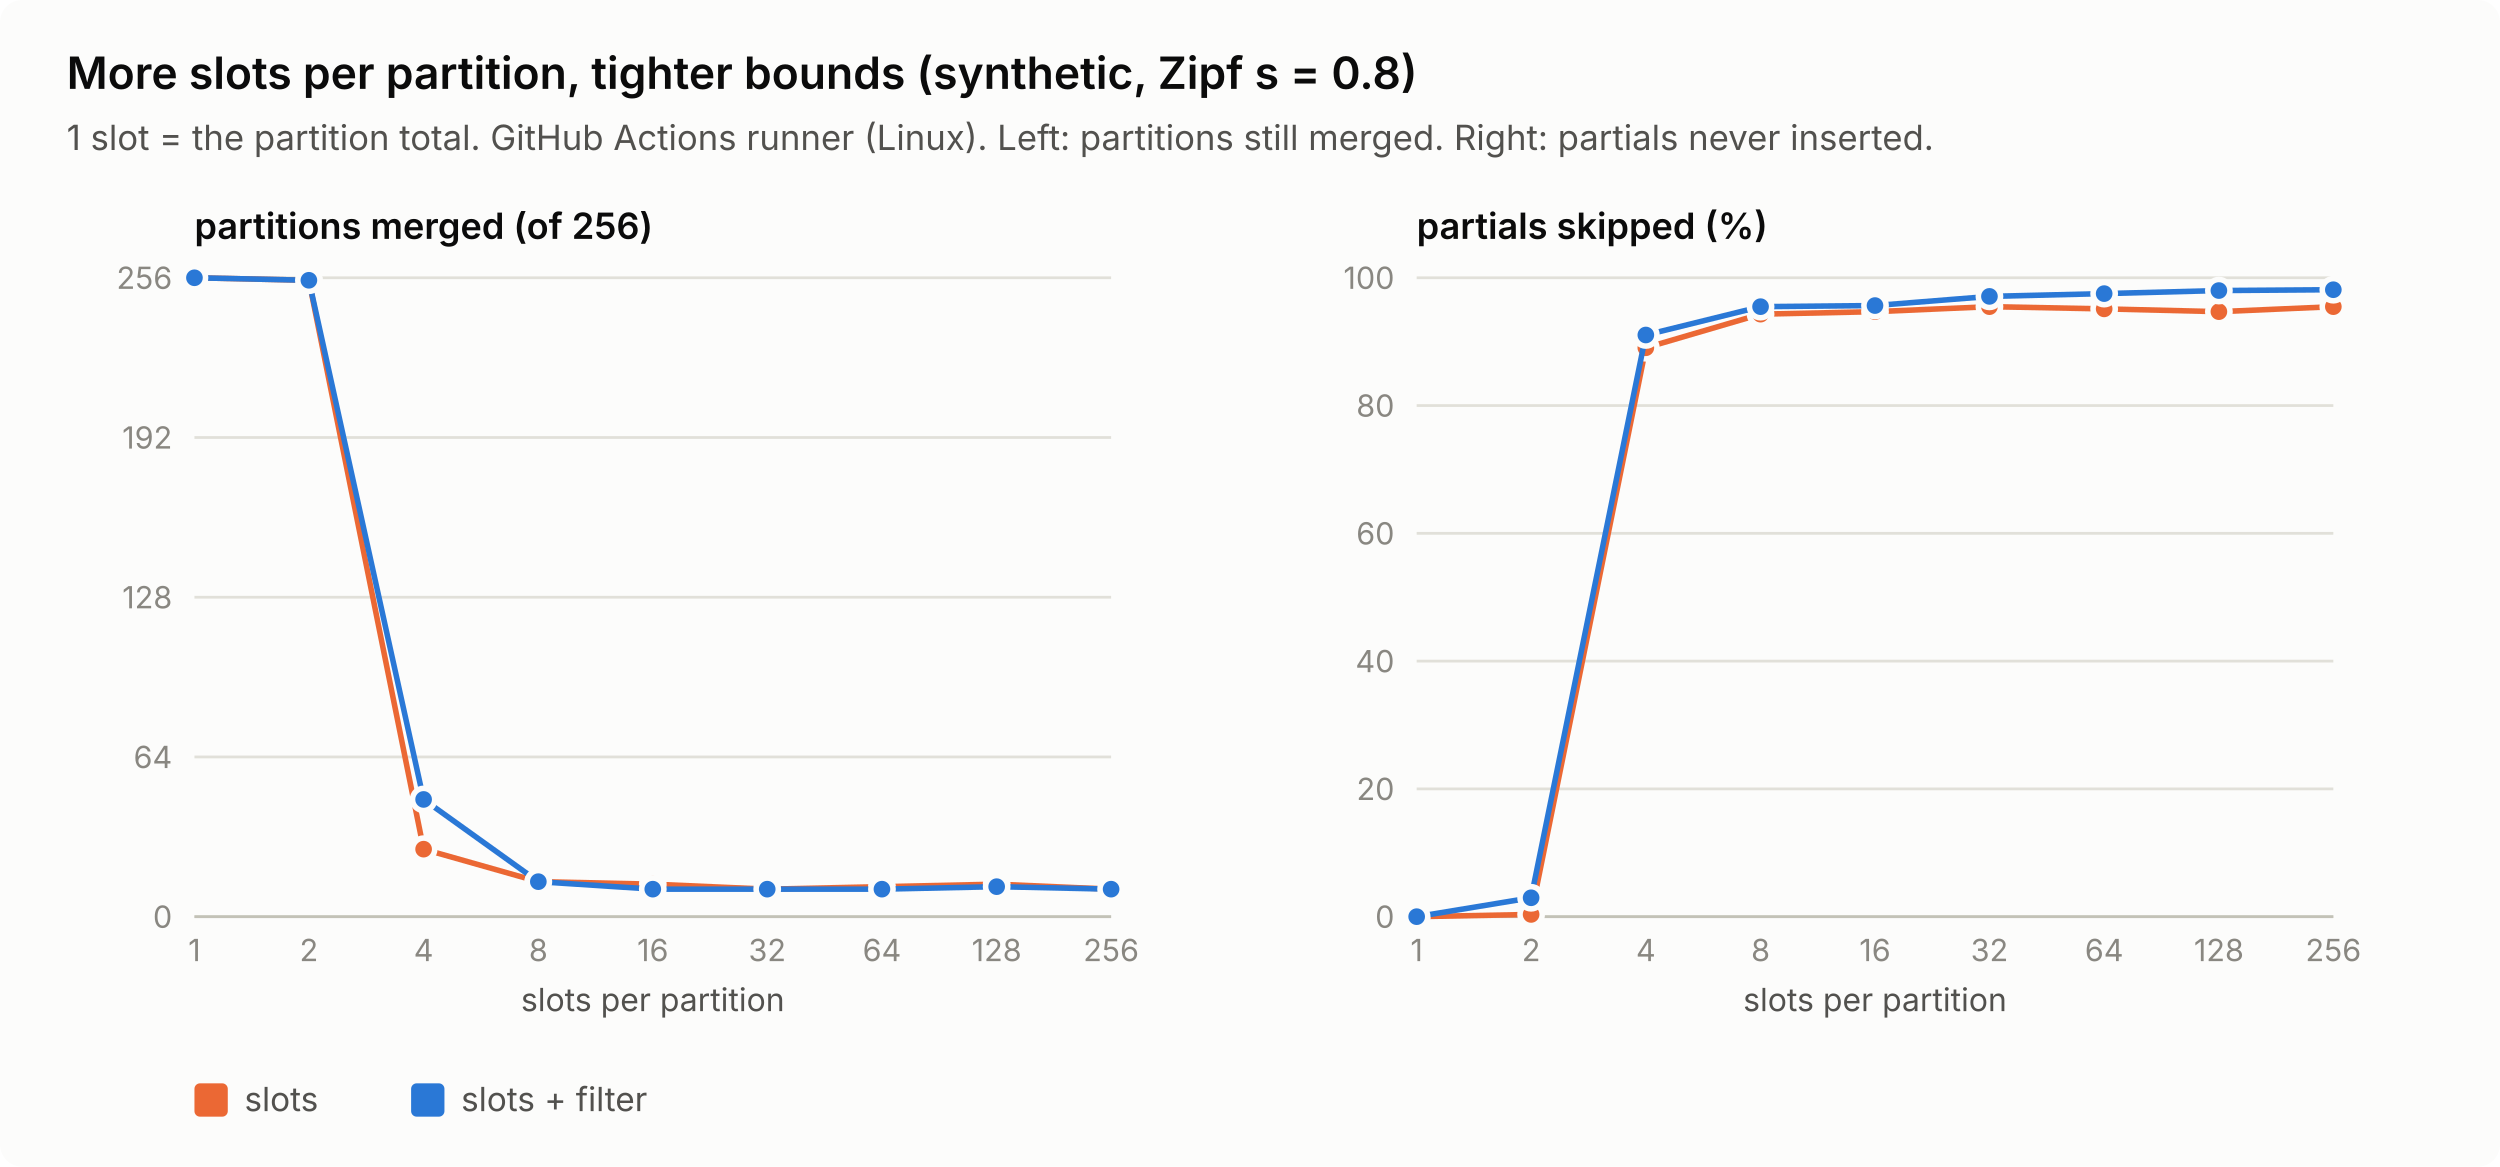
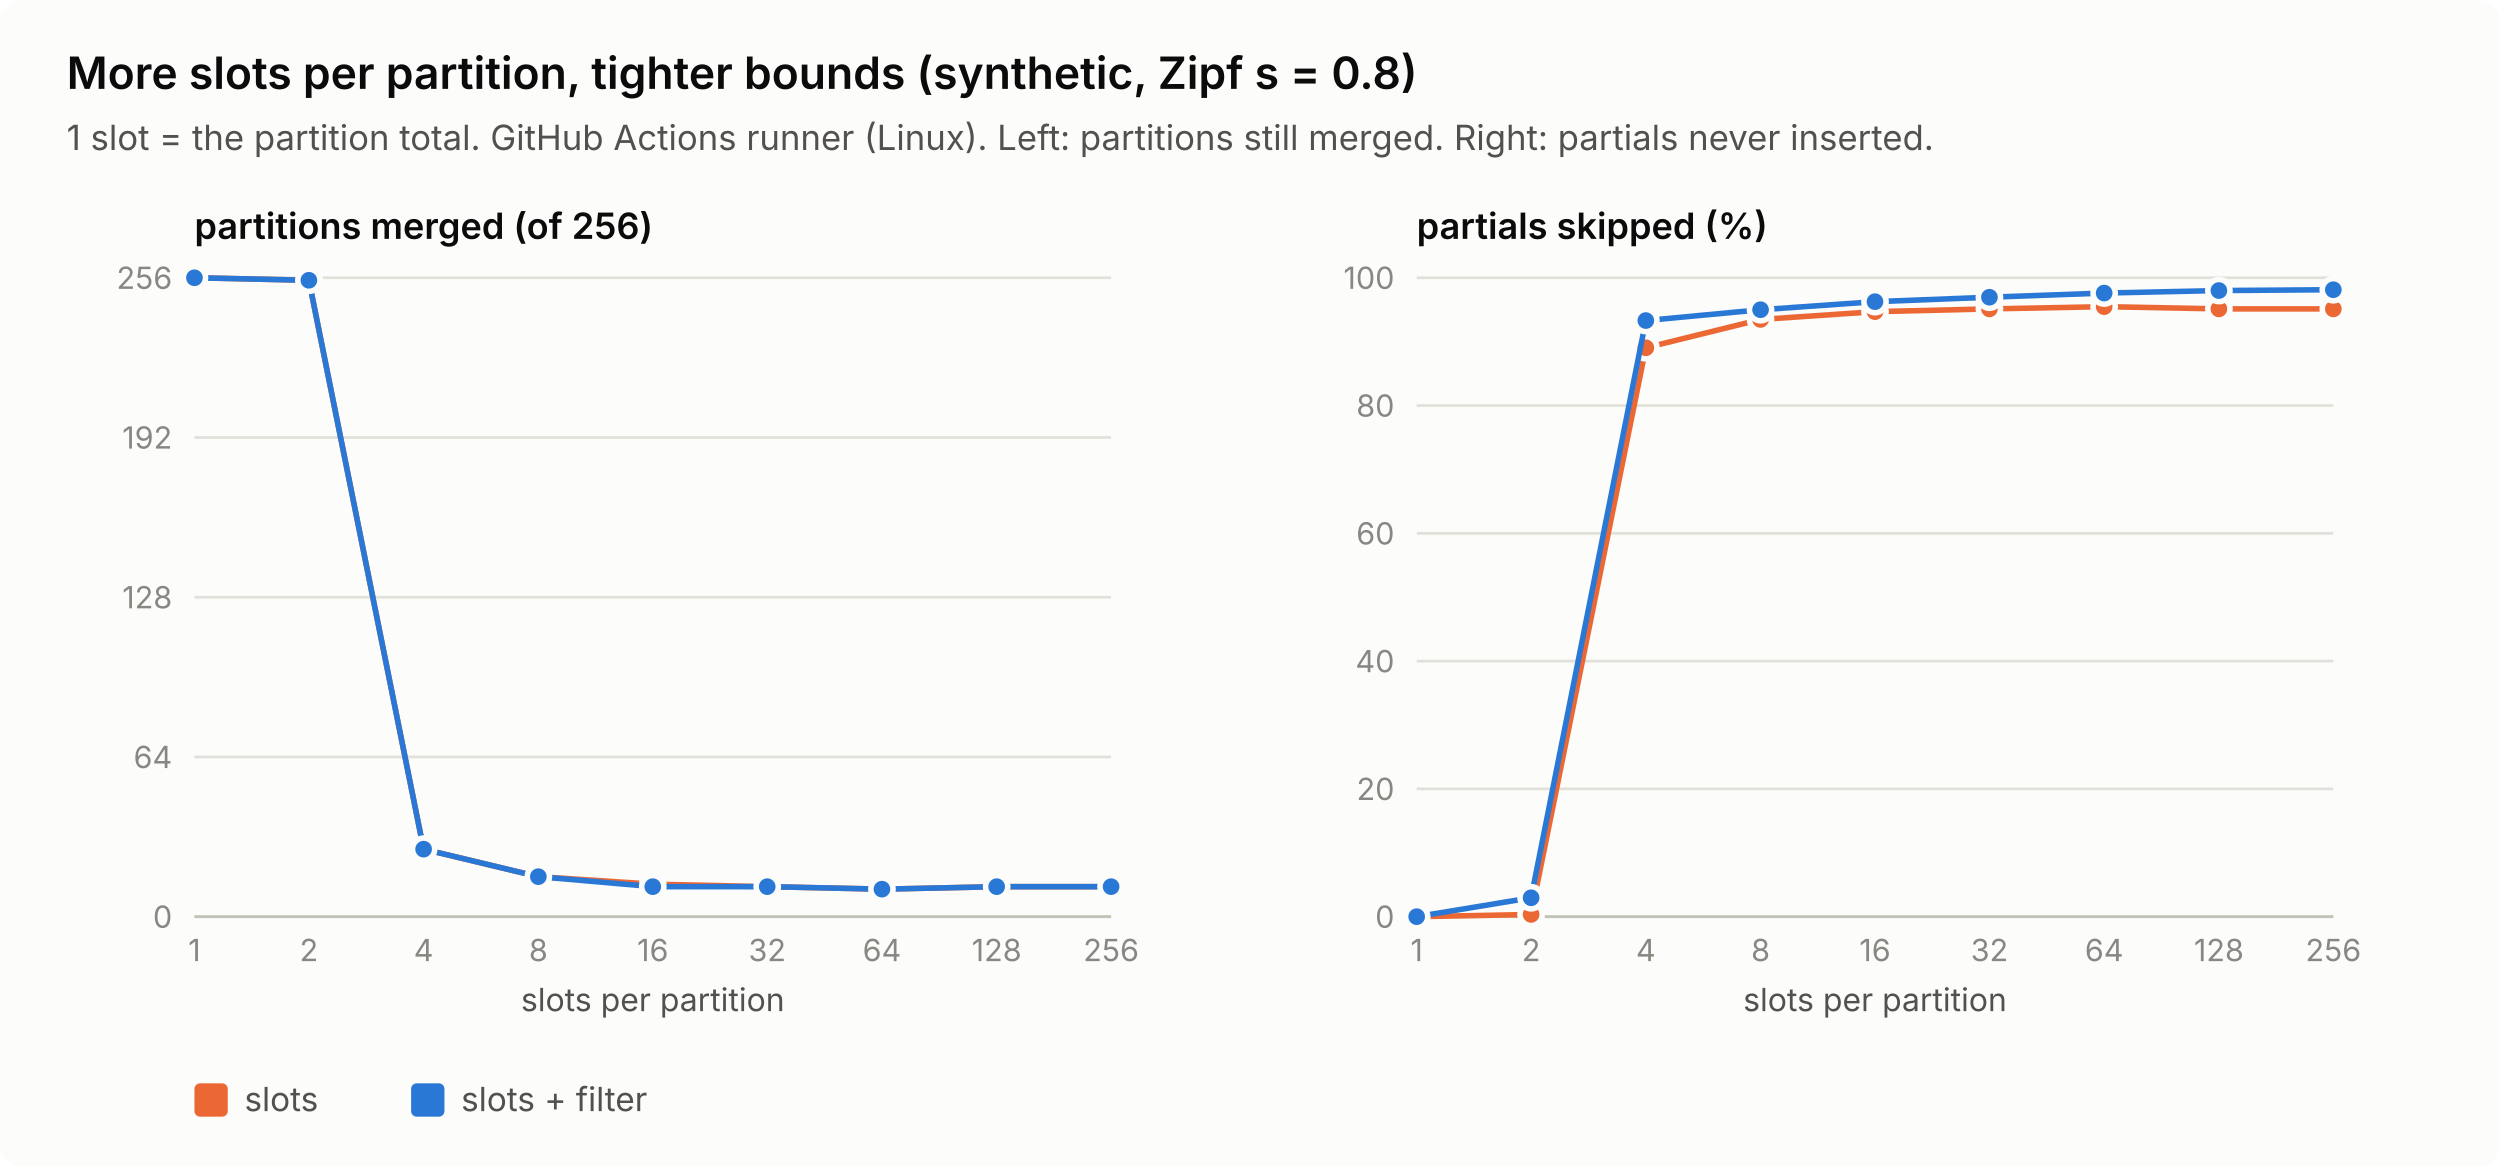
<svg xmlns="http://www.w3.org/2000/svg" width="900" height="420" viewBox="0 0 900 420" font-family="system-ui, -apple-system, &quot;Segoe UI&quot;, sans-serif">
  <rect width="100%" height="100%" rx="8" fill="#fcfcfb" />
  <text x="24.0" y="32.0" font-size="16" fill="#0b0b0b" text-anchor="start" font-weight="600">More slots per partition, tighter bounds (synthetic, Zipf s = 0.8)</text>
  <text x="24.0" y="54.0" font-size="12.5" fill="#52514e" text-anchor="start" font-weight="400">1 slot = the partition total. GitHub Actions runner (Linux). Left: partitions still merged. Right: partials never inserted.</text>
  <text x="70.0" y="86.0" font-size="13" fill="#0b0b0b" text-anchor="start" font-weight="600">partitions merged (of 256)</text>
  <line x1="70.0" y1="330.0" x2="400.0" y2="330.0" stroke="#e1e0d9" stroke-width="1" />
  <text x="62.0" y="334.0" font-size="11" fill="#898781" text-anchor="end" font-weight="400">0</text>
  <line x1="70.0" y1="272.5" x2="400.0" y2="272.5" stroke="#e1e0d9" stroke-width="1" />
  <text x="62.0" y="276.5" font-size="11" fill="#898781" text-anchor="end" font-weight="400">64</text>
  <line x1="70.0" y1="215.0" x2="400.0" y2="215.0" stroke="#e1e0d9" stroke-width="1" />
  <text x="62.0" y="219.0" font-size="11" fill="#898781" text-anchor="end" font-weight="400">128</text>
  <line x1="70.0" y1="157.5" x2="400.0" y2="157.5" stroke="#e1e0d9" stroke-width="1" />
  <text x="62.0" y="161.5" font-size="11" fill="#898781" text-anchor="end" font-weight="400">192</text>
  <line x1="70.0" y1="100.0" x2="400.0" y2="100.0" stroke="#e1e0d9" stroke-width="1" />
  <text x="62.0" y="104.0" font-size="11" fill="#898781" text-anchor="end" font-weight="400">256</text>
  <line x1="70.0" y1="330.0" x2="400.0" y2="330.0" stroke="#c3c2b7" stroke-width="1" />
  <text x="70.0" y="346.0" font-size="11" fill="#898781" text-anchor="middle" font-weight="400">1</text>
  <text x="111.2" y="346.0" font-size="11" fill="#898781" text-anchor="middle" font-weight="400">2</text>
  <text x="152.5" y="346.0" font-size="11" fill="#898781" text-anchor="middle" font-weight="400">4</text>
  <text x="193.8" y="346.0" font-size="11" fill="#898781" text-anchor="middle" font-weight="400">8</text>
  <text x="235.0" y="346.0" font-size="11" fill="#898781" text-anchor="middle" font-weight="400">16</text>
  <text x="276.2" y="346.0" font-size="11" fill="#898781" text-anchor="middle" font-weight="400">32</text>
  <text x="317.5" y="346.0" font-size="11" fill="#898781" text-anchor="middle" font-weight="400">64</text>
  <text x="358.8" y="346.0" font-size="11" fill="#898781" text-anchor="middle" font-weight="400">128</text>
  <text x="400.0" y="346.0" font-size="11" fill="#898781" text-anchor="middle" font-weight="400">256</text>
  <text x="235.0" y="364.0" font-size="11.5" fill="#52514e" text-anchor="middle" font-weight="400">slots per partition</text>
-   <polyline points="70.0,100.0 111.2,100.9 152.5,305.7 193.8,317.4 235.0,318.3 276.2,320.1 317.5,319.2 358.8,318.3 400.0,320.1" fill="none" stroke="#eb6834" stroke-width="2" stroke-linejoin="round" />
+   <polyline points="70.0,100.0 111.2,100.9 152.5,305.7 193.8,315.6 235.0,318.3 276.2,319.2 317.5,320.1 358.8,319.2 400.0,319.2" fill="none" stroke="#eb6834" stroke-width="2" stroke-linejoin="round" />
  <circle cx="70.0" cy="100.0" r="4" fill="#eb6834" stroke="#fcfcfb" stroke-width="2" />
  <circle cx="111.2" cy="100.9" r="4" fill="#eb6834" stroke="#fcfcfb" stroke-width="2" />
  <circle cx="152.5" cy="305.7" r="4" fill="#eb6834" stroke="#fcfcfb" stroke-width="2" />
-   <circle cx="193.8" cy="317.4" r="4" fill="#eb6834" stroke="#fcfcfb" stroke-width="2" />
+   <circle cx="193.8" cy="315.6" r="4" fill="#eb6834" stroke="#fcfcfb" stroke-width="2" />
  <circle cx="235.0" cy="318.3" r="4" fill="#eb6834" stroke="#fcfcfb" stroke-width="2" />
-   <circle cx="276.2" cy="320.1" r="4" fill="#eb6834" stroke="#fcfcfb" stroke-width="2" />
-   <circle cx="317.5" cy="319.2" r="4" fill="#eb6834" stroke="#fcfcfb" stroke-width="2" />
-   <circle cx="358.8" cy="318.3" r="4" fill="#eb6834" stroke="#fcfcfb" stroke-width="2" />
-   <circle cx="400.0" cy="320.1" r="4" fill="#eb6834" stroke="#fcfcfb" stroke-width="2" />
-   <polyline points="70.0,100.0 111.2,100.9 152.5,287.8 193.8,317.4 235.0,320.1 276.2,320.1 317.5,320.1 358.8,319.2 400.0,320.1" fill="none" stroke="#2a78d6" stroke-width="2" stroke-linejoin="round" />
+   <circle cx="276.2" cy="319.2" r="4" fill="#eb6834" stroke="#fcfcfb" stroke-width="2" />
+   <circle cx="317.5" cy="320.1" r="4" fill="#eb6834" stroke="#fcfcfb" stroke-width="2" />
+   <circle cx="358.8" cy="319.2" r="4" fill="#eb6834" stroke="#fcfcfb" stroke-width="2" />
+   <circle cx="400.0" cy="319.2" r="4" fill="#eb6834" stroke="#fcfcfb" stroke-width="2" />
+   <polyline points="70.0,100.0 111.2,100.9 152.5,305.7 193.8,315.6 235.0,319.2 276.2,319.2 317.5,320.1 358.8,319.2 400.0,319.2" fill="none" stroke="#2a78d6" stroke-width="2" stroke-linejoin="round" />
  <circle cx="70.0" cy="100.0" r="4" fill="#2a78d6" stroke="#fcfcfb" stroke-width="2" />
  <circle cx="111.2" cy="100.9" r="4" fill="#2a78d6" stroke="#fcfcfb" stroke-width="2" />
-   <circle cx="152.5" cy="287.8" r="4" fill="#2a78d6" stroke="#fcfcfb" stroke-width="2" />
-   <circle cx="193.8" cy="317.4" r="4" fill="#2a78d6" stroke="#fcfcfb" stroke-width="2" />
-   <circle cx="235.0" cy="320.1" r="4" fill="#2a78d6" stroke="#fcfcfb" stroke-width="2" />
-   <circle cx="276.2" cy="320.1" r="4" fill="#2a78d6" stroke="#fcfcfb" stroke-width="2" />
+   <circle cx="152.5" cy="305.7" r="4" fill="#2a78d6" stroke="#fcfcfb" stroke-width="2" />
+   <circle cx="193.8" cy="315.6" r="4" fill="#2a78d6" stroke="#fcfcfb" stroke-width="2" />
+   <circle cx="235.0" cy="319.2" r="4" fill="#2a78d6" stroke="#fcfcfb" stroke-width="2" />
+   <circle cx="276.2" cy="319.2" r="4" fill="#2a78d6" stroke="#fcfcfb" stroke-width="2" />
  <circle cx="317.5" cy="320.1" r="4" fill="#2a78d6" stroke="#fcfcfb" stroke-width="2" />
  <circle cx="358.8" cy="319.2" r="4" fill="#2a78d6" stroke="#fcfcfb" stroke-width="2" />
-   <circle cx="400.0" cy="320.1" r="4" fill="#2a78d6" stroke="#fcfcfb" stroke-width="2" />
+   <circle cx="400.0" cy="319.2" r="4" fill="#2a78d6" stroke="#fcfcfb" stroke-width="2" />
  <text x="510.0" y="86.0" font-size="13" fill="#0b0b0b" text-anchor="start" font-weight="600">partials skipped (%)</text>
  <line x1="510.0" y1="330.0" x2="840.0" y2="330.0" stroke="#e1e0d9" stroke-width="1" />
  <text x="502.0" y="334.0" font-size="11" fill="#898781" text-anchor="end" font-weight="400">0</text>
  <line x1="510.0" y1="284.0" x2="840.0" y2="284.0" stroke="#e1e0d9" stroke-width="1" />
  <text x="502.0" y="288.0" font-size="11" fill="#898781" text-anchor="end" font-weight="400">20</text>
  <line x1="510.0" y1="238.0" x2="840.0" y2="238.0" stroke="#e1e0d9" stroke-width="1" />
  <text x="502.0" y="242.0" font-size="11" fill="#898781" text-anchor="end" font-weight="400">40</text>
  <line x1="510.0" y1="192.0" x2="840.0" y2="192.0" stroke="#e1e0d9" stroke-width="1" />
  <text x="502.0" y="196.0" font-size="11" fill="#898781" text-anchor="end" font-weight="400">60</text>
  <line x1="510.0" y1="146.0" x2="840.0" y2="146.0" stroke="#e1e0d9" stroke-width="1" />
  <text x="502.0" y="150.0" font-size="11" fill="#898781" text-anchor="end" font-weight="400">80</text>
  <line x1="510.0" y1="100.0" x2="840.0" y2="100.0" stroke="#e1e0d9" stroke-width="1" />
  <text x="502.0" y="104.0" font-size="11" fill="#898781" text-anchor="end" font-weight="400">100</text>
  <line x1="510.0" y1="330.0" x2="840.0" y2="330.0" stroke="#c3c2b7" stroke-width="1" />
  <text x="510.0" y="346.0" font-size="11" fill="#898781" text-anchor="middle" font-weight="400">1</text>
  <text x="551.2" y="346.0" font-size="11" fill="#898781" text-anchor="middle" font-weight="400">2</text>
  <text x="592.5" y="346.0" font-size="11" fill="#898781" text-anchor="middle" font-weight="400">4</text>
  <text x="633.8" y="346.0" font-size="11" fill="#898781" text-anchor="middle" font-weight="400">8</text>
  <text x="675.0" y="346.0" font-size="11" fill="#898781" text-anchor="middle" font-weight="400">16</text>
  <text x="716.2" y="346.0" font-size="11" fill="#898781" text-anchor="middle" font-weight="400">32</text>
  <text x="757.5" y="346.0" font-size="11" fill="#898781" text-anchor="middle" font-weight="400">64</text>
  <text x="798.8" y="346.0" font-size="11" fill="#898781" text-anchor="middle" font-weight="400">128</text>
  <text x="840.0" y="346.0" font-size="11" fill="#898781" text-anchor="middle" font-weight="400">256</text>
  <text x="675.0" y="364.0" font-size="11.5" fill="#52514e" text-anchor="middle" font-weight="400">slots per partition</text>
-   <polyline points="510.0,330.0 551.2,329.2 592.5,125.2 633.8,113.1 675.0,112.2 716.2,110.4 757.5,111.2 798.8,112.2 840.0,110.4" fill="none" stroke="#eb6834" stroke-width="2" stroke-linejoin="round" />
+   <polyline points="510.0,330.0 551.2,329.2 592.5,125.2 633.8,115.0 675.0,112.2 716.2,111.2 757.5,110.4 798.8,111.2 840.0,111.2" fill="none" stroke="#eb6834" stroke-width="2" stroke-linejoin="round" />
  <circle cx="510.0" cy="330.0" r="4" fill="#eb6834" stroke="#fcfcfb" stroke-width="2" />
  <circle cx="551.2" cy="329.2" r="4" fill="#eb6834" stroke="#fcfcfb" stroke-width="2" />
  <circle cx="592.5" cy="125.2" r="4" fill="#eb6834" stroke="#fcfcfb" stroke-width="2" />
-   <circle cx="633.8" cy="113.1" r="4" fill="#eb6834" stroke="#fcfcfb" stroke-width="2" />
+   <circle cx="633.8" cy="115.0" r="4" fill="#eb6834" stroke="#fcfcfb" stroke-width="2" />
  <circle cx="675.0" cy="112.2" r="4" fill="#eb6834" stroke="#fcfcfb" stroke-width="2" />
-   <circle cx="716.2" cy="110.4" r="4" fill="#eb6834" stroke="#fcfcfb" stroke-width="2" />
-   <circle cx="757.5" cy="111.2" r="4" fill="#eb6834" stroke="#fcfcfb" stroke-width="2" />
-   <circle cx="798.8" cy="112.2" r="4" fill="#eb6834" stroke="#fcfcfb" stroke-width="2" />
-   <circle cx="840.0" cy="110.4" r="4" fill="#eb6834" stroke="#fcfcfb" stroke-width="2" />
-   <polyline points="510.0,330.0 551.2,323.2 592.5,120.6 633.8,110.4 675.0,110.0 716.2,106.7 757.5,105.7 798.8,104.6 840.0,104.3" fill="none" stroke="#2a78d6" stroke-width="2" stroke-linejoin="round" />
+   <circle cx="716.2" cy="111.2" r="4" fill="#eb6834" stroke="#fcfcfb" stroke-width="2" />
+   <circle cx="757.5" cy="110.4" r="4" fill="#eb6834" stroke="#fcfcfb" stroke-width="2" />
+   <circle cx="798.8" cy="111.2" r="4" fill="#eb6834" stroke="#fcfcfb" stroke-width="2" />
+   <circle cx="840.0" cy="111.2" r="4" fill="#eb6834" stroke="#fcfcfb" stroke-width="2" />
+   <polyline points="510.0,330.0 551.2,323.2 592.5,115.4 633.8,111.5 675.0,108.6 716.2,107.0 757.5,105.5 798.8,104.6 840.0,104.3" fill="none" stroke="#2a78d6" stroke-width="2" stroke-linejoin="round" />
  <circle cx="510.0" cy="330.0" r="4" fill="#2a78d6" stroke="#fcfcfb" stroke-width="2" />
  <circle cx="551.2" cy="323.2" r="4" fill="#2a78d6" stroke="#fcfcfb" stroke-width="2" />
-   <circle cx="592.5" cy="120.6" r="4" fill="#2a78d6" stroke="#fcfcfb" stroke-width="2" />
-   <circle cx="633.8" cy="110.4" r="4" fill="#2a78d6" stroke="#fcfcfb" stroke-width="2" />
-   <circle cx="675.0" cy="110.0" r="4" fill="#2a78d6" stroke="#fcfcfb" stroke-width="2" />
-   <circle cx="716.2" cy="106.7" r="4" fill="#2a78d6" stroke="#fcfcfb" stroke-width="2" />
-   <circle cx="757.5" cy="105.7" r="4" fill="#2a78d6" stroke="#fcfcfb" stroke-width="2" />
+   <circle cx="592.5" cy="115.4" r="4" fill="#2a78d6" stroke="#fcfcfb" stroke-width="2" />
+   <circle cx="633.8" cy="111.5" r="4" fill="#2a78d6" stroke="#fcfcfb" stroke-width="2" />
+   <circle cx="675.0" cy="108.6" r="4" fill="#2a78d6" stroke="#fcfcfb" stroke-width="2" />
+   <circle cx="716.2" cy="107.0" r="4" fill="#2a78d6" stroke="#fcfcfb" stroke-width="2" />
+   <circle cx="757.5" cy="105.5" r="4" fill="#2a78d6" stroke="#fcfcfb" stroke-width="2" />
  <circle cx="798.8" cy="104.6" r="4" fill="#2a78d6" stroke="#fcfcfb" stroke-width="2" />
  <circle cx="840.0" cy="104.3" r="4" fill="#2a78d6" stroke="#fcfcfb" stroke-width="2" />
  <rect x="70.0" y="390.0" width="12.0" height="12.0" rx="2" fill="#eb6834" />
  <text x="88.0" y="400.0" font-size="12" fill="#52514e" text-anchor="start" font-weight="400">slots</text>
  <rect x="148.0" y="390.0" width="12.0" height="12.0" rx="2" fill="#2a78d6" />
  <text x="166.0" y="400.0" font-size="12" fill="#52514e" text-anchor="start" font-weight="400">slots + filter</text>
</svg>
